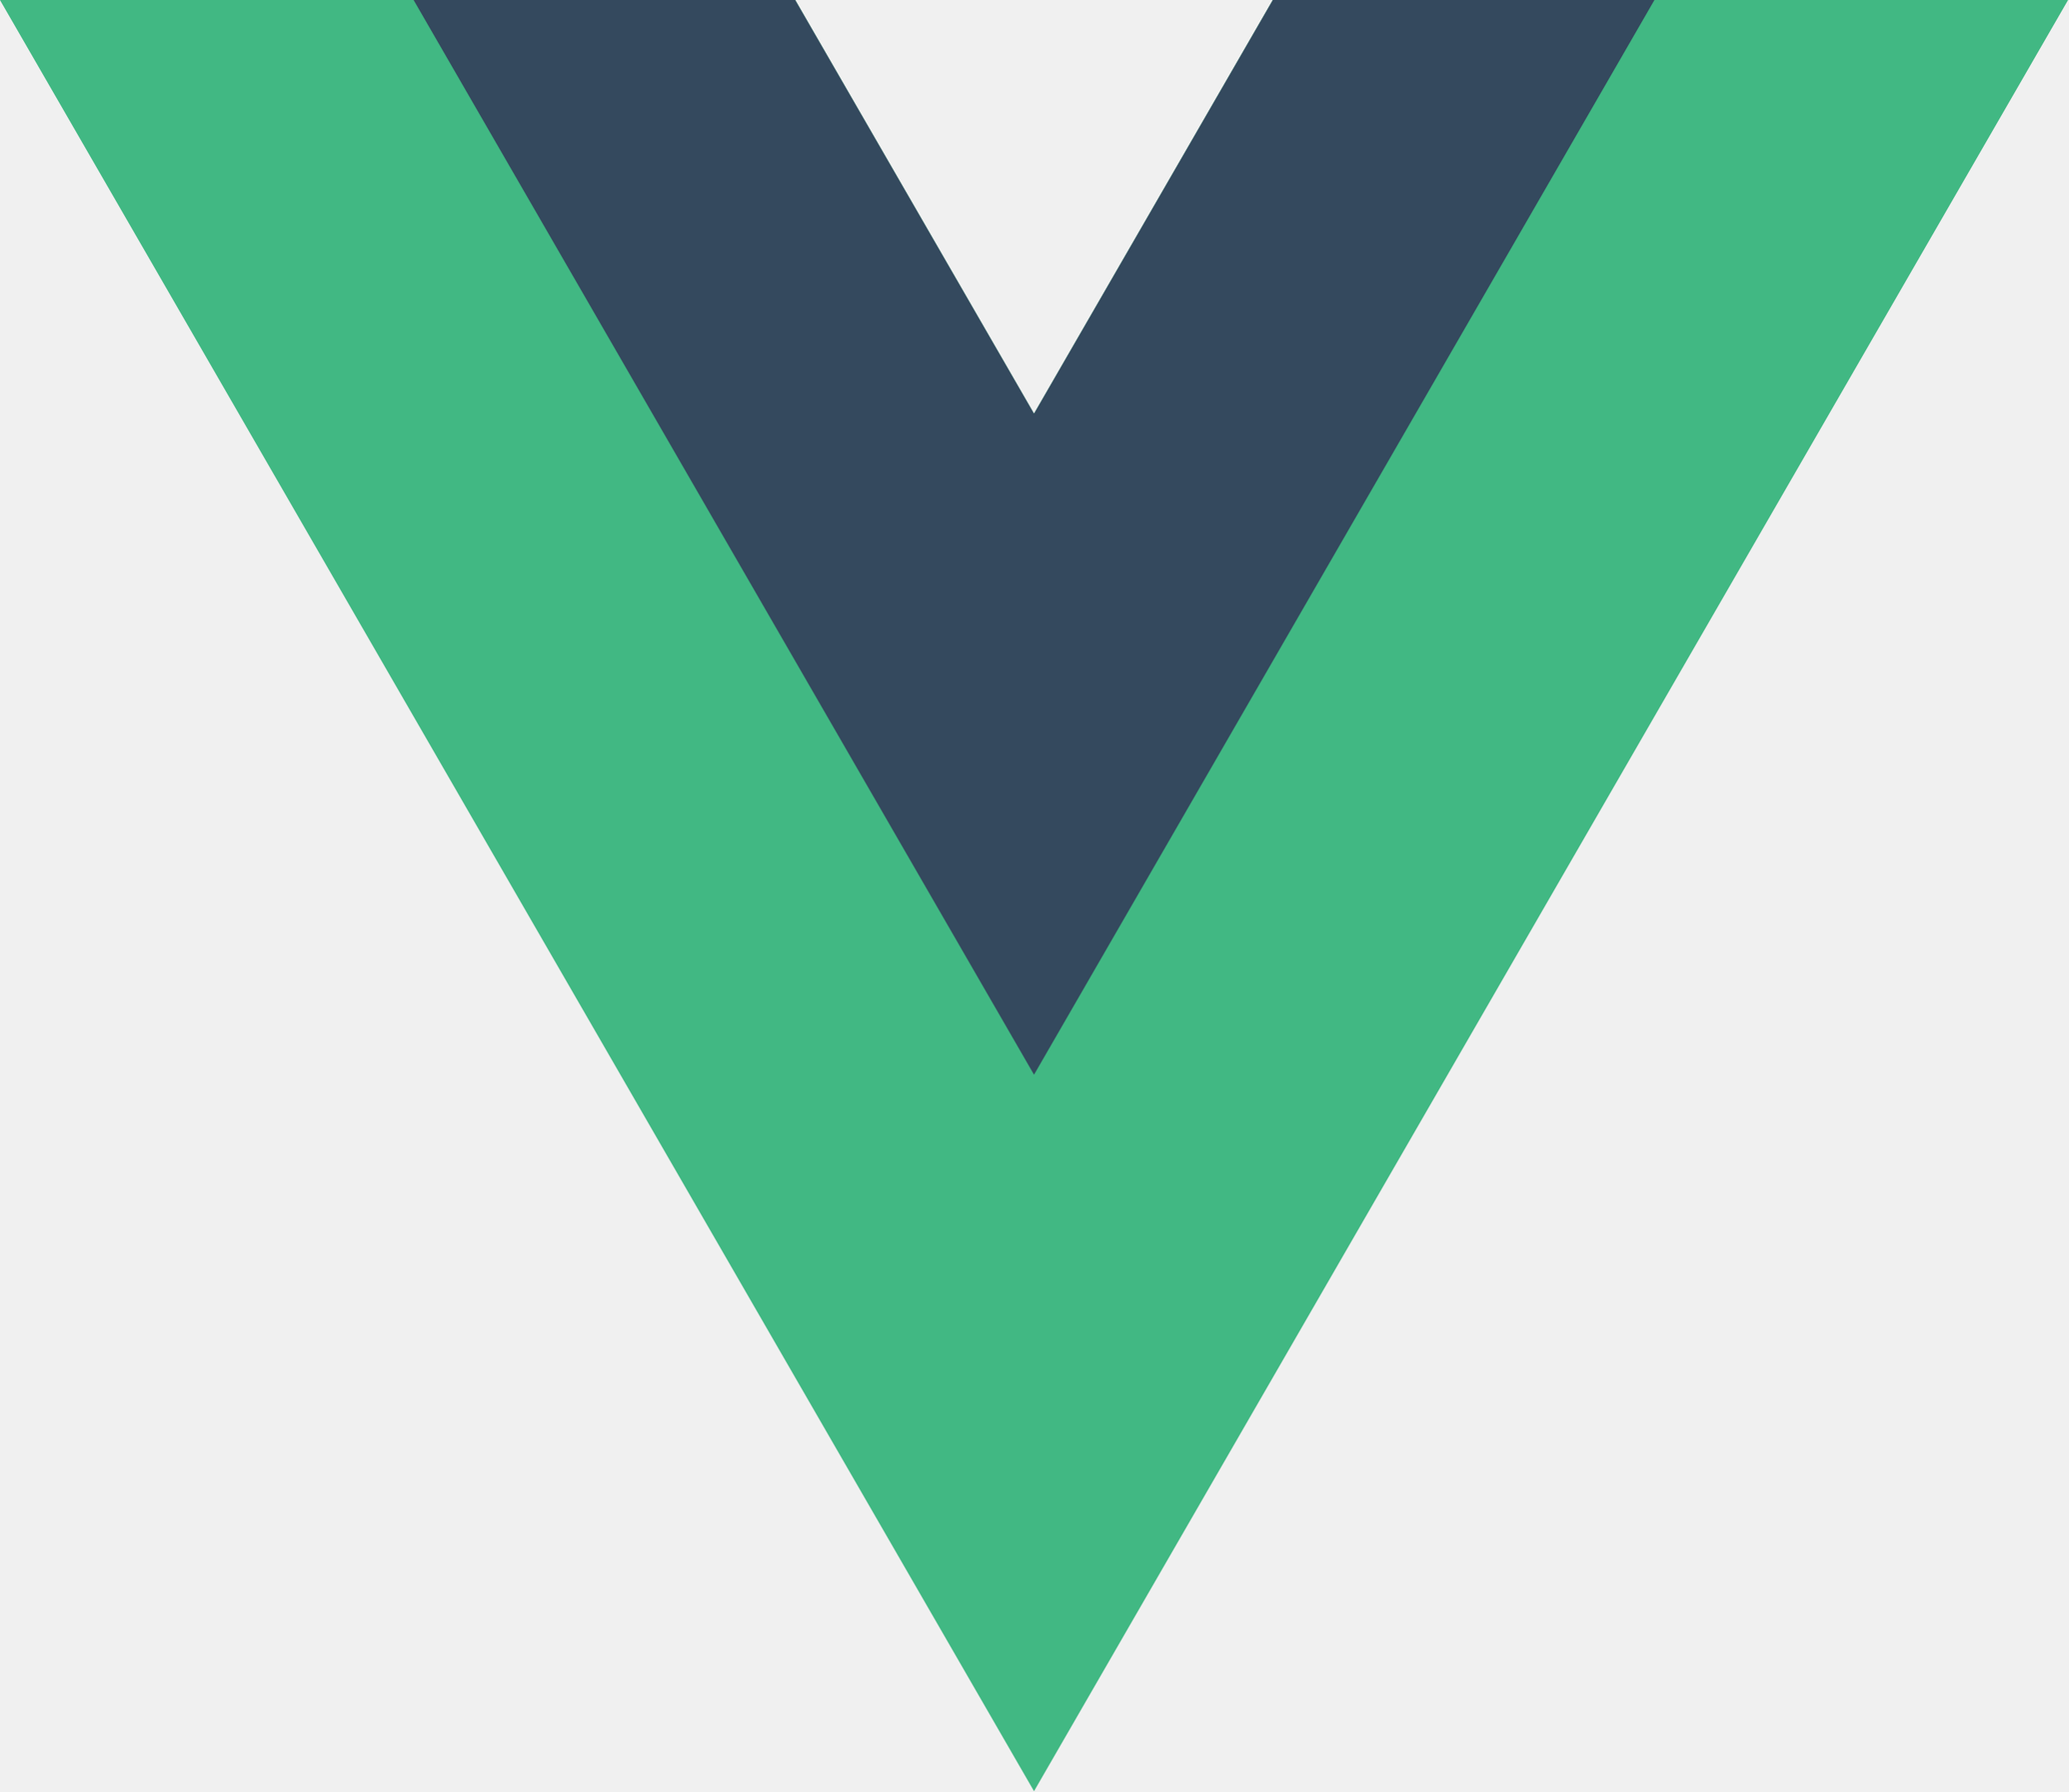
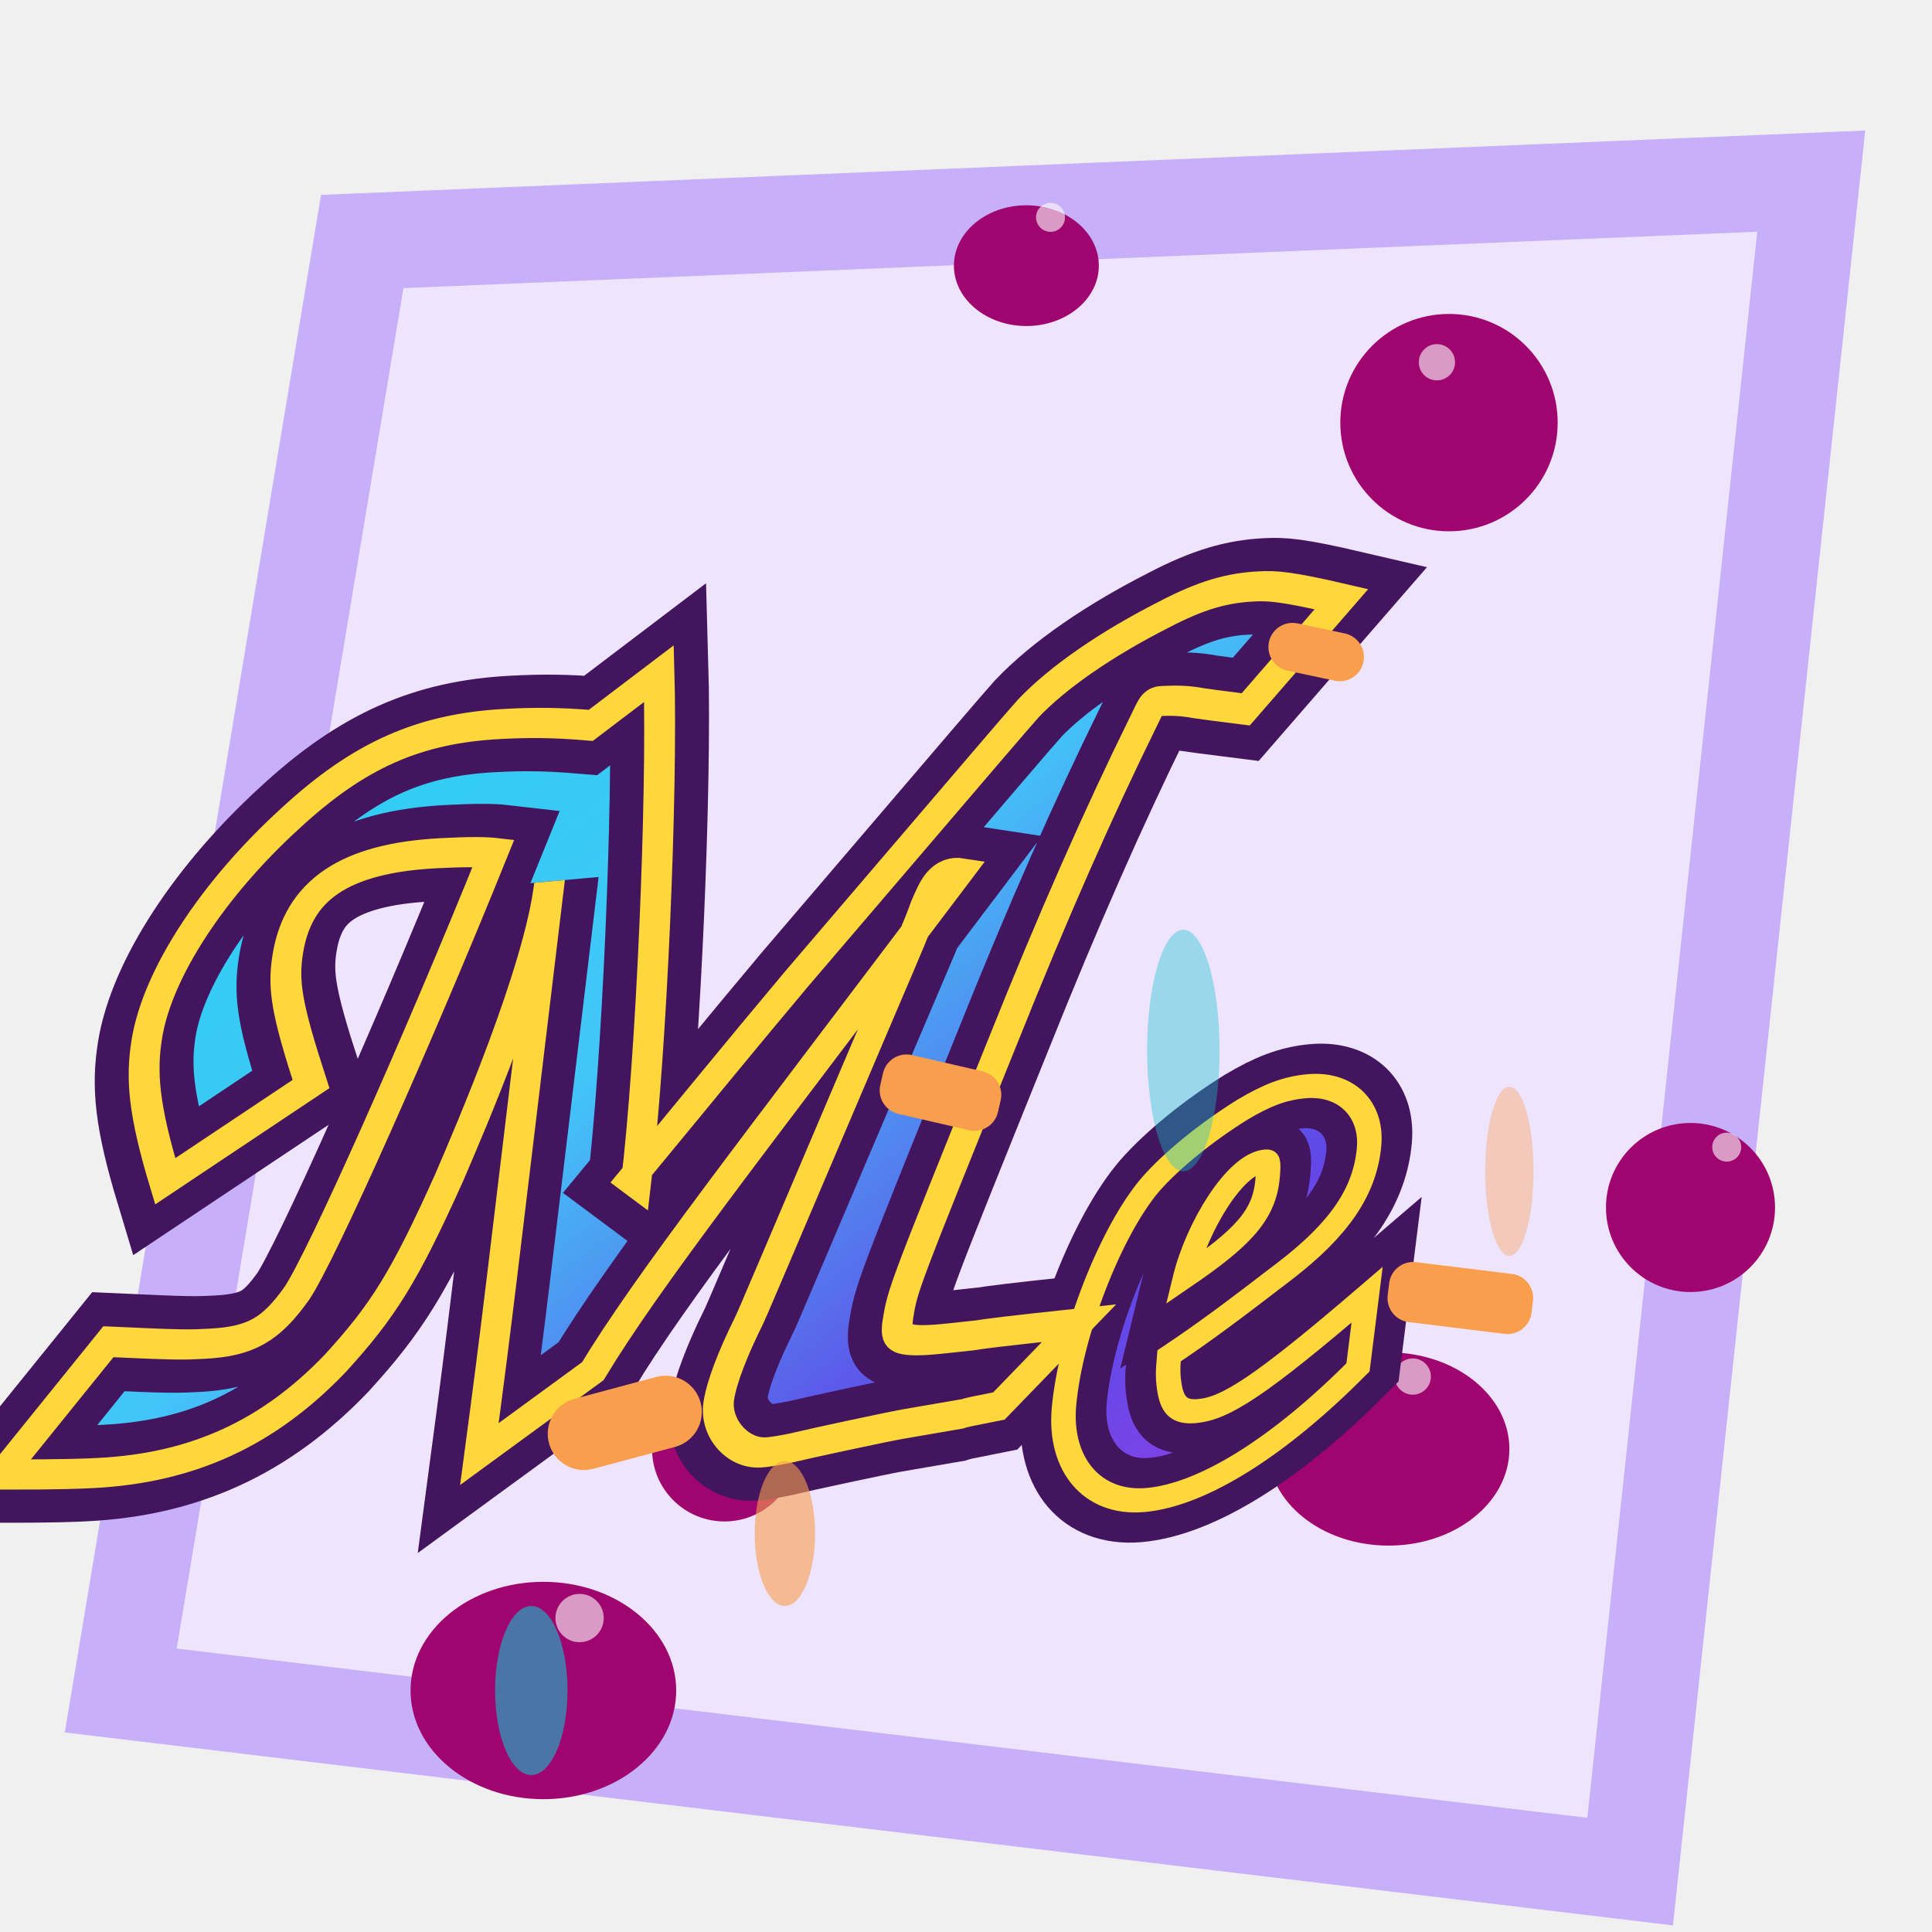
- <svg xmlns="http://www.w3.org/2000/svg" viewBox="0 0 261.76 226.69">
-   <path d="M161.096.001l-30.225 52.351L100.647.001H-.005l130.877 226.688L261.749.001z" fill="#41b883" />
-   <path d="M161.096.001l-30.225 52.351L100.647.001H52.346l78.526 136.01L209.398.001z" fill="#34495e" />
+ <svg xmlns="http://www.w3.org/2000/svg" width="48" height="48" viewBox="0 0 160 160" fill="none">
+   <polygon points="10,140 30,20 150,15 135,155" fill="#ede2ff" stroke="#c2a7fa" stroke-width="8" opacity="0.9" />
+   <g>
+     <ellipse cx="45" cy="140" rx="11" ry="9" fill="#a0046e" />
+     <ellipse cx="120" cy="35" rx="9" ry="9" fill="#a0046e" />
+     <ellipse cx="140" cy="100" rx="7" ry="7" fill="#a0046e" />
+     <ellipse cx="115" cy="120" rx="10" ry="8" fill="#a0046e" />
+     <ellipse cx="85" cy="22" rx="6" ry="5" fill="#a0046e" />
+     <ellipse cx="60" cy="120" rx="6" ry="6" fill="#a0046e" />
+     <ellipse cx="48" cy="134" rx="2" ry="2" fill="#fff" opacity="0.6" />
+     <ellipse cx="119" cy="30" rx="1.5" ry="1.5" fill="#fff" opacity="0.6" />
+     <ellipse cx="143" cy="95" rx="1.2" ry="1.2" fill="#fff" opacity="0.6" />
+     <ellipse cx="117" cy="114" rx="1.5" ry="1.5" fill="#fff" opacity="0.6" />
+     <ellipse cx="87" cy="18" rx="1.2" ry="1.2" fill="#fff" opacity="0.6" />
+     <ellipse cx="62" cy="116" rx="1" ry="1" fill="#fff" opacity="0.6" />
+   </g>
+   <g>
+     <text x="22" y="120" font-family="'Permanent Marker', 'Arial Black', 'Comic Sans MS', cursive" font-size="97" font-weight="bold" fill="url(#graffitiBlue)" stroke="#43155e" stroke-width="8" letter-spacing="1" transform="skewX(-12) rotate(-3 70 120)">
+             M
+         </text>
+     <text x="103" y="123" font-family="'Permanent Marker', 'Arial Black', 'Comic Sans MS', cursive" font-size="72" font-weight="bold" fill="url(#graffitiBlue)" stroke="#43155e" stroke-width="7" letter-spacing="1" transform="skewX(-10) rotate(-5 120 123)">
+             e
+         </text>
+     <text x="22" y="120" font-family="'Permanent Marker', 'Arial Black', 'Comic Sans MS', cursive" font-size="97" font-weight="bold" fill="none" stroke="#fed73a" stroke-width="2.5" letter-spacing="1" transform="skewX(-12) rotate(-3 70 120)">
+             M
+         </text>
+     <text x="103" y="123" font-family="'Permanent Marker', 'Arial Black', 'Comic Sans MS', cursive" font-size="72" font-weight="bold" fill="none" stroke="#fed73a" stroke-width="2" letter-spacing="1" transform="skewX(-10) rotate(-5 120 123)">
+             e
+         </text>
+     <ellipse cx="44" cy="140" rx="3" ry="7" fill="#10c2cd" opacity="0.6" />
+     <ellipse cx="65" cy="127" rx="2.5" ry="6" fill="#f99e4c" opacity="0.6" />
+     <ellipse cx="98" cy="87" rx="3" ry="10" fill="#10c2cd" opacity="0.38" />
+     <ellipse cx="125" cy="97" rx="2" ry="7" fill="#f99e4c" opacity="0.38" />
+     <rect x="45" y="115" width="13" height="6" rx="3" fill="#f99e4c" transform="rotate(-15 51 117)" />
+     <rect x="73" y="88" width="10" height="5" rx="2" fill="#f99e4c" transform="rotate(13 78 90)" />
+     <rect x="105" y="52" width="8" height="4" rx="2" fill="#f99e4c" transform="rotate(12 109 54)" />
+     <rect x="115" y="105" width="12" height="5" rx="2" fill="#f99e4c" transform="rotate(7 121 107)" />
+   </g>
+   <defs>
+     <linearGradient id="graffitiBlue" x1="40" y1="30" x2="130" y2="140" gradientUnits="userSpaceOnUse">
+       <stop stop-color="#22d2ee" />
+       <stop offset="0.45" stop-color="#42c6f8" />
+       <stop offset="0.75" stop-color="#6049e7" />
+       <stop offset="1" stop-color="#ae38e7" />
+     </linearGradient>
+   </defs>
</svg>
